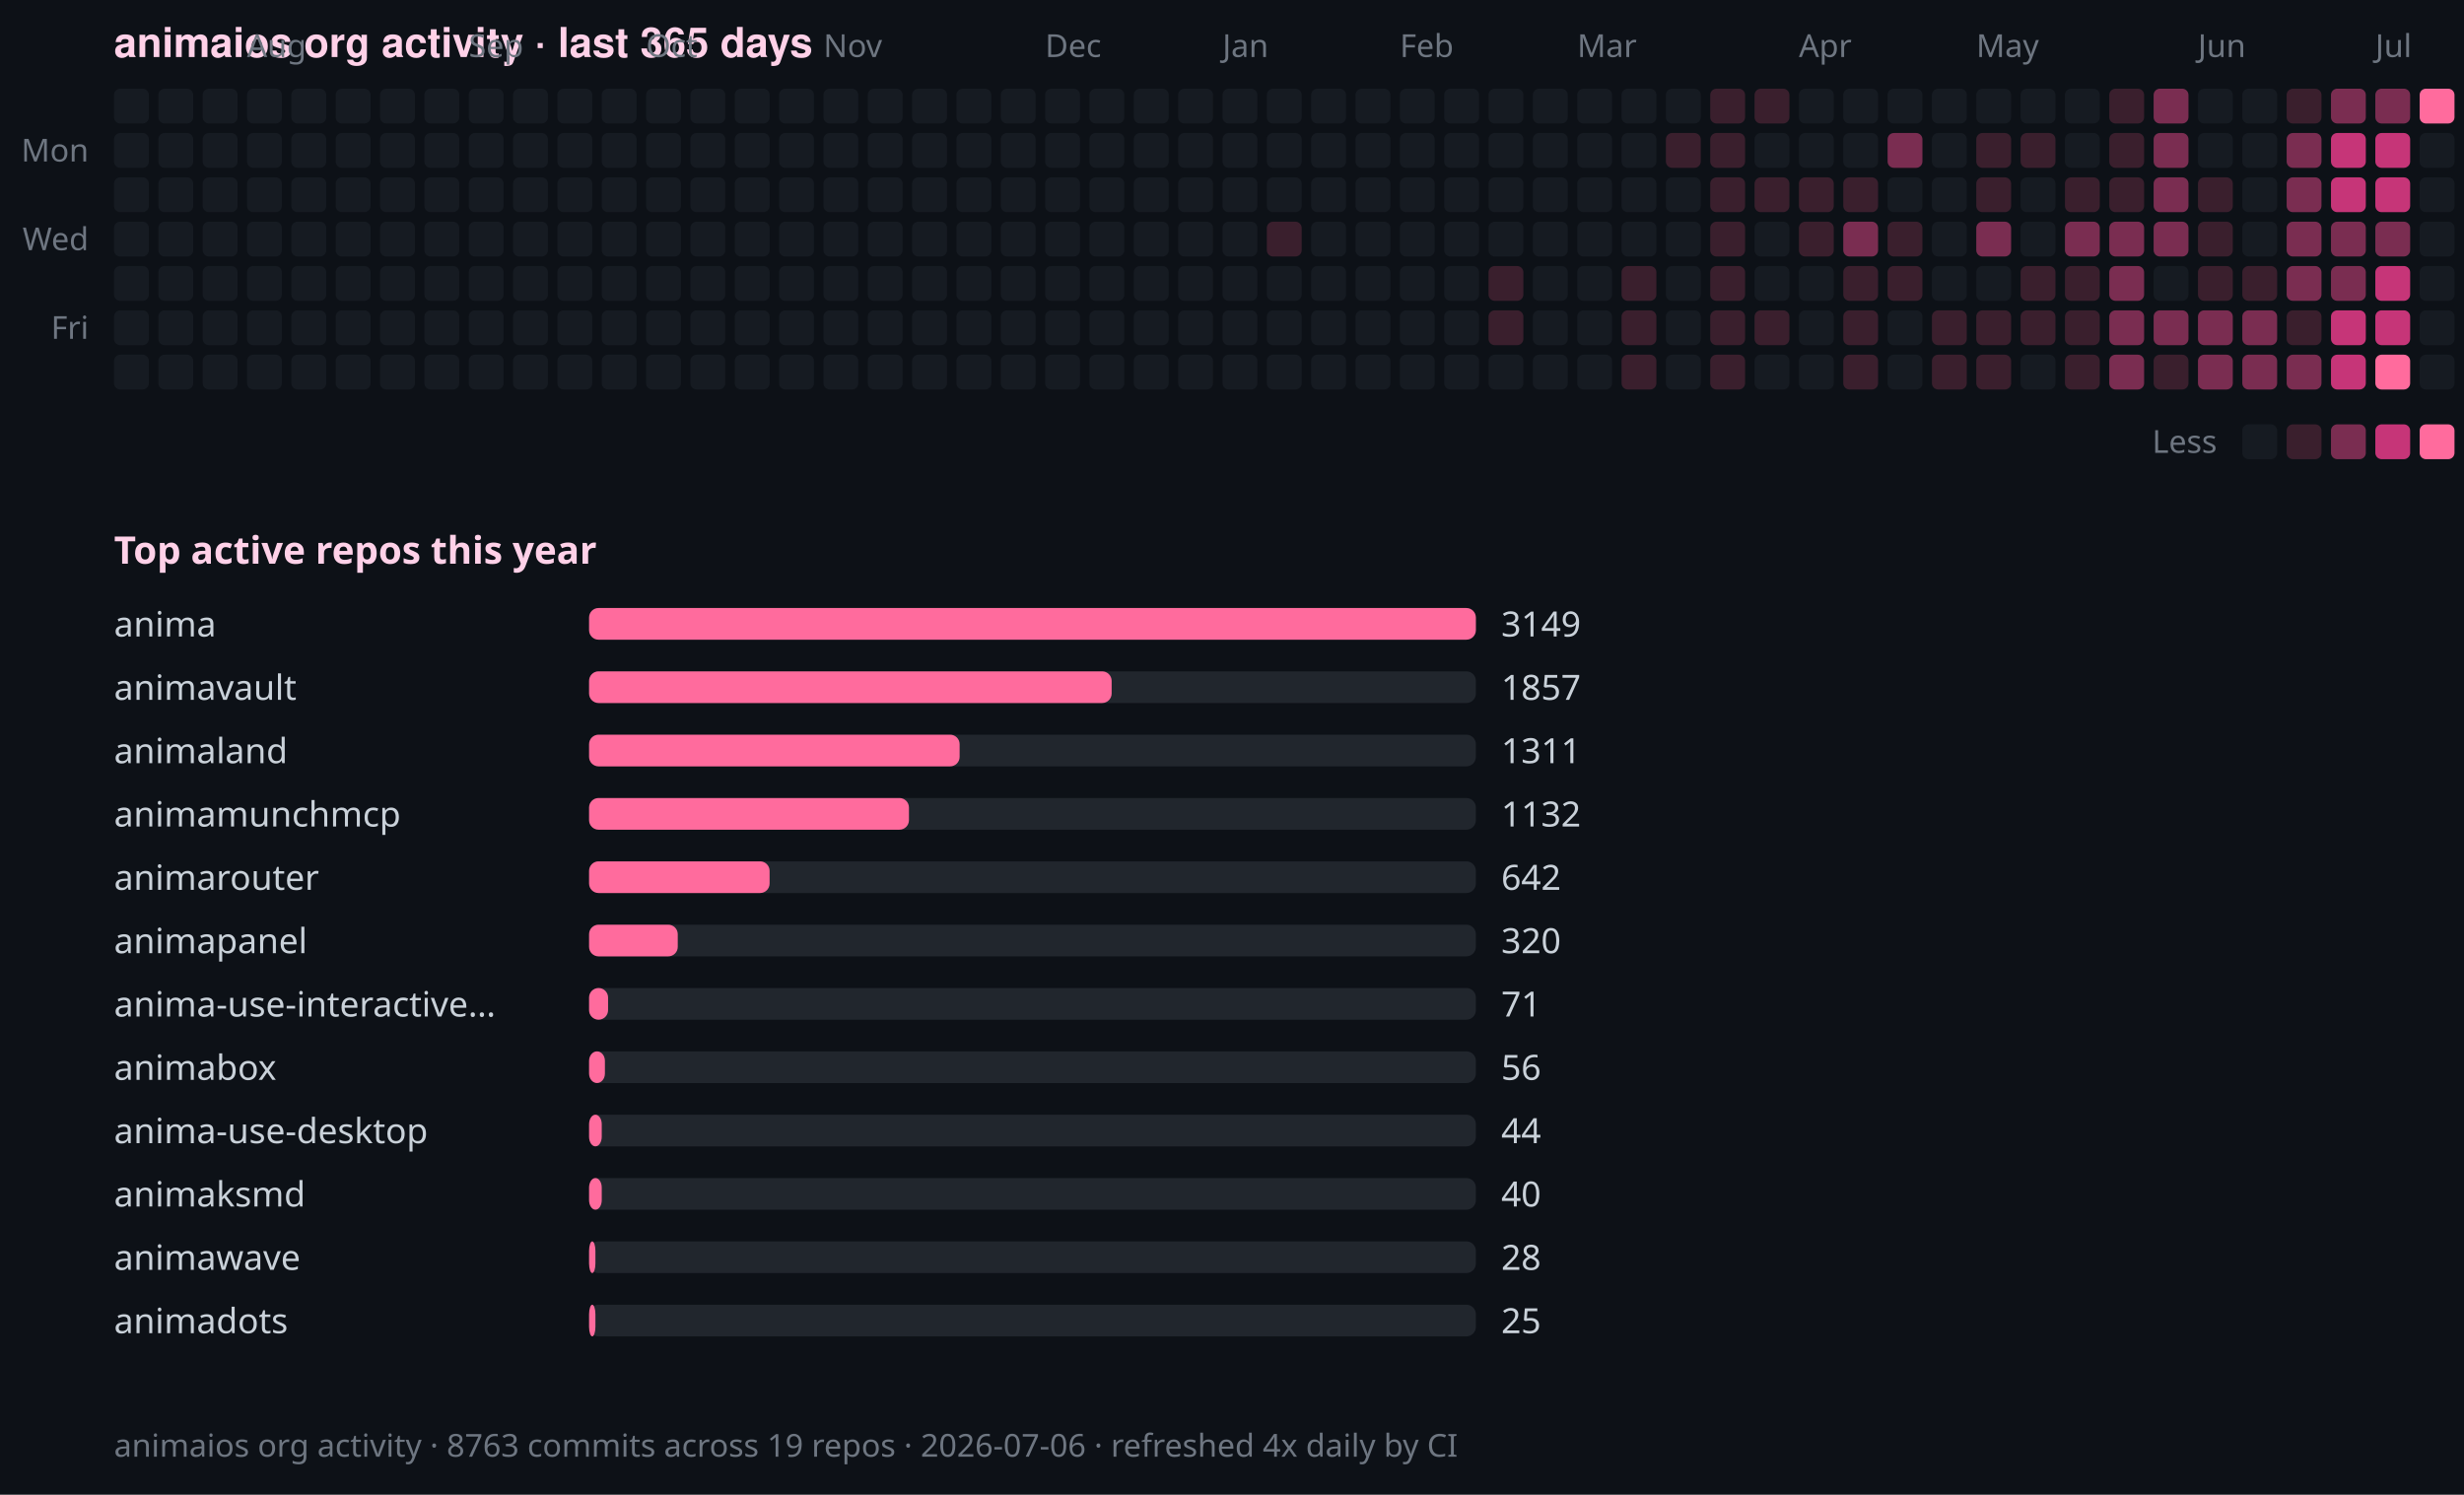
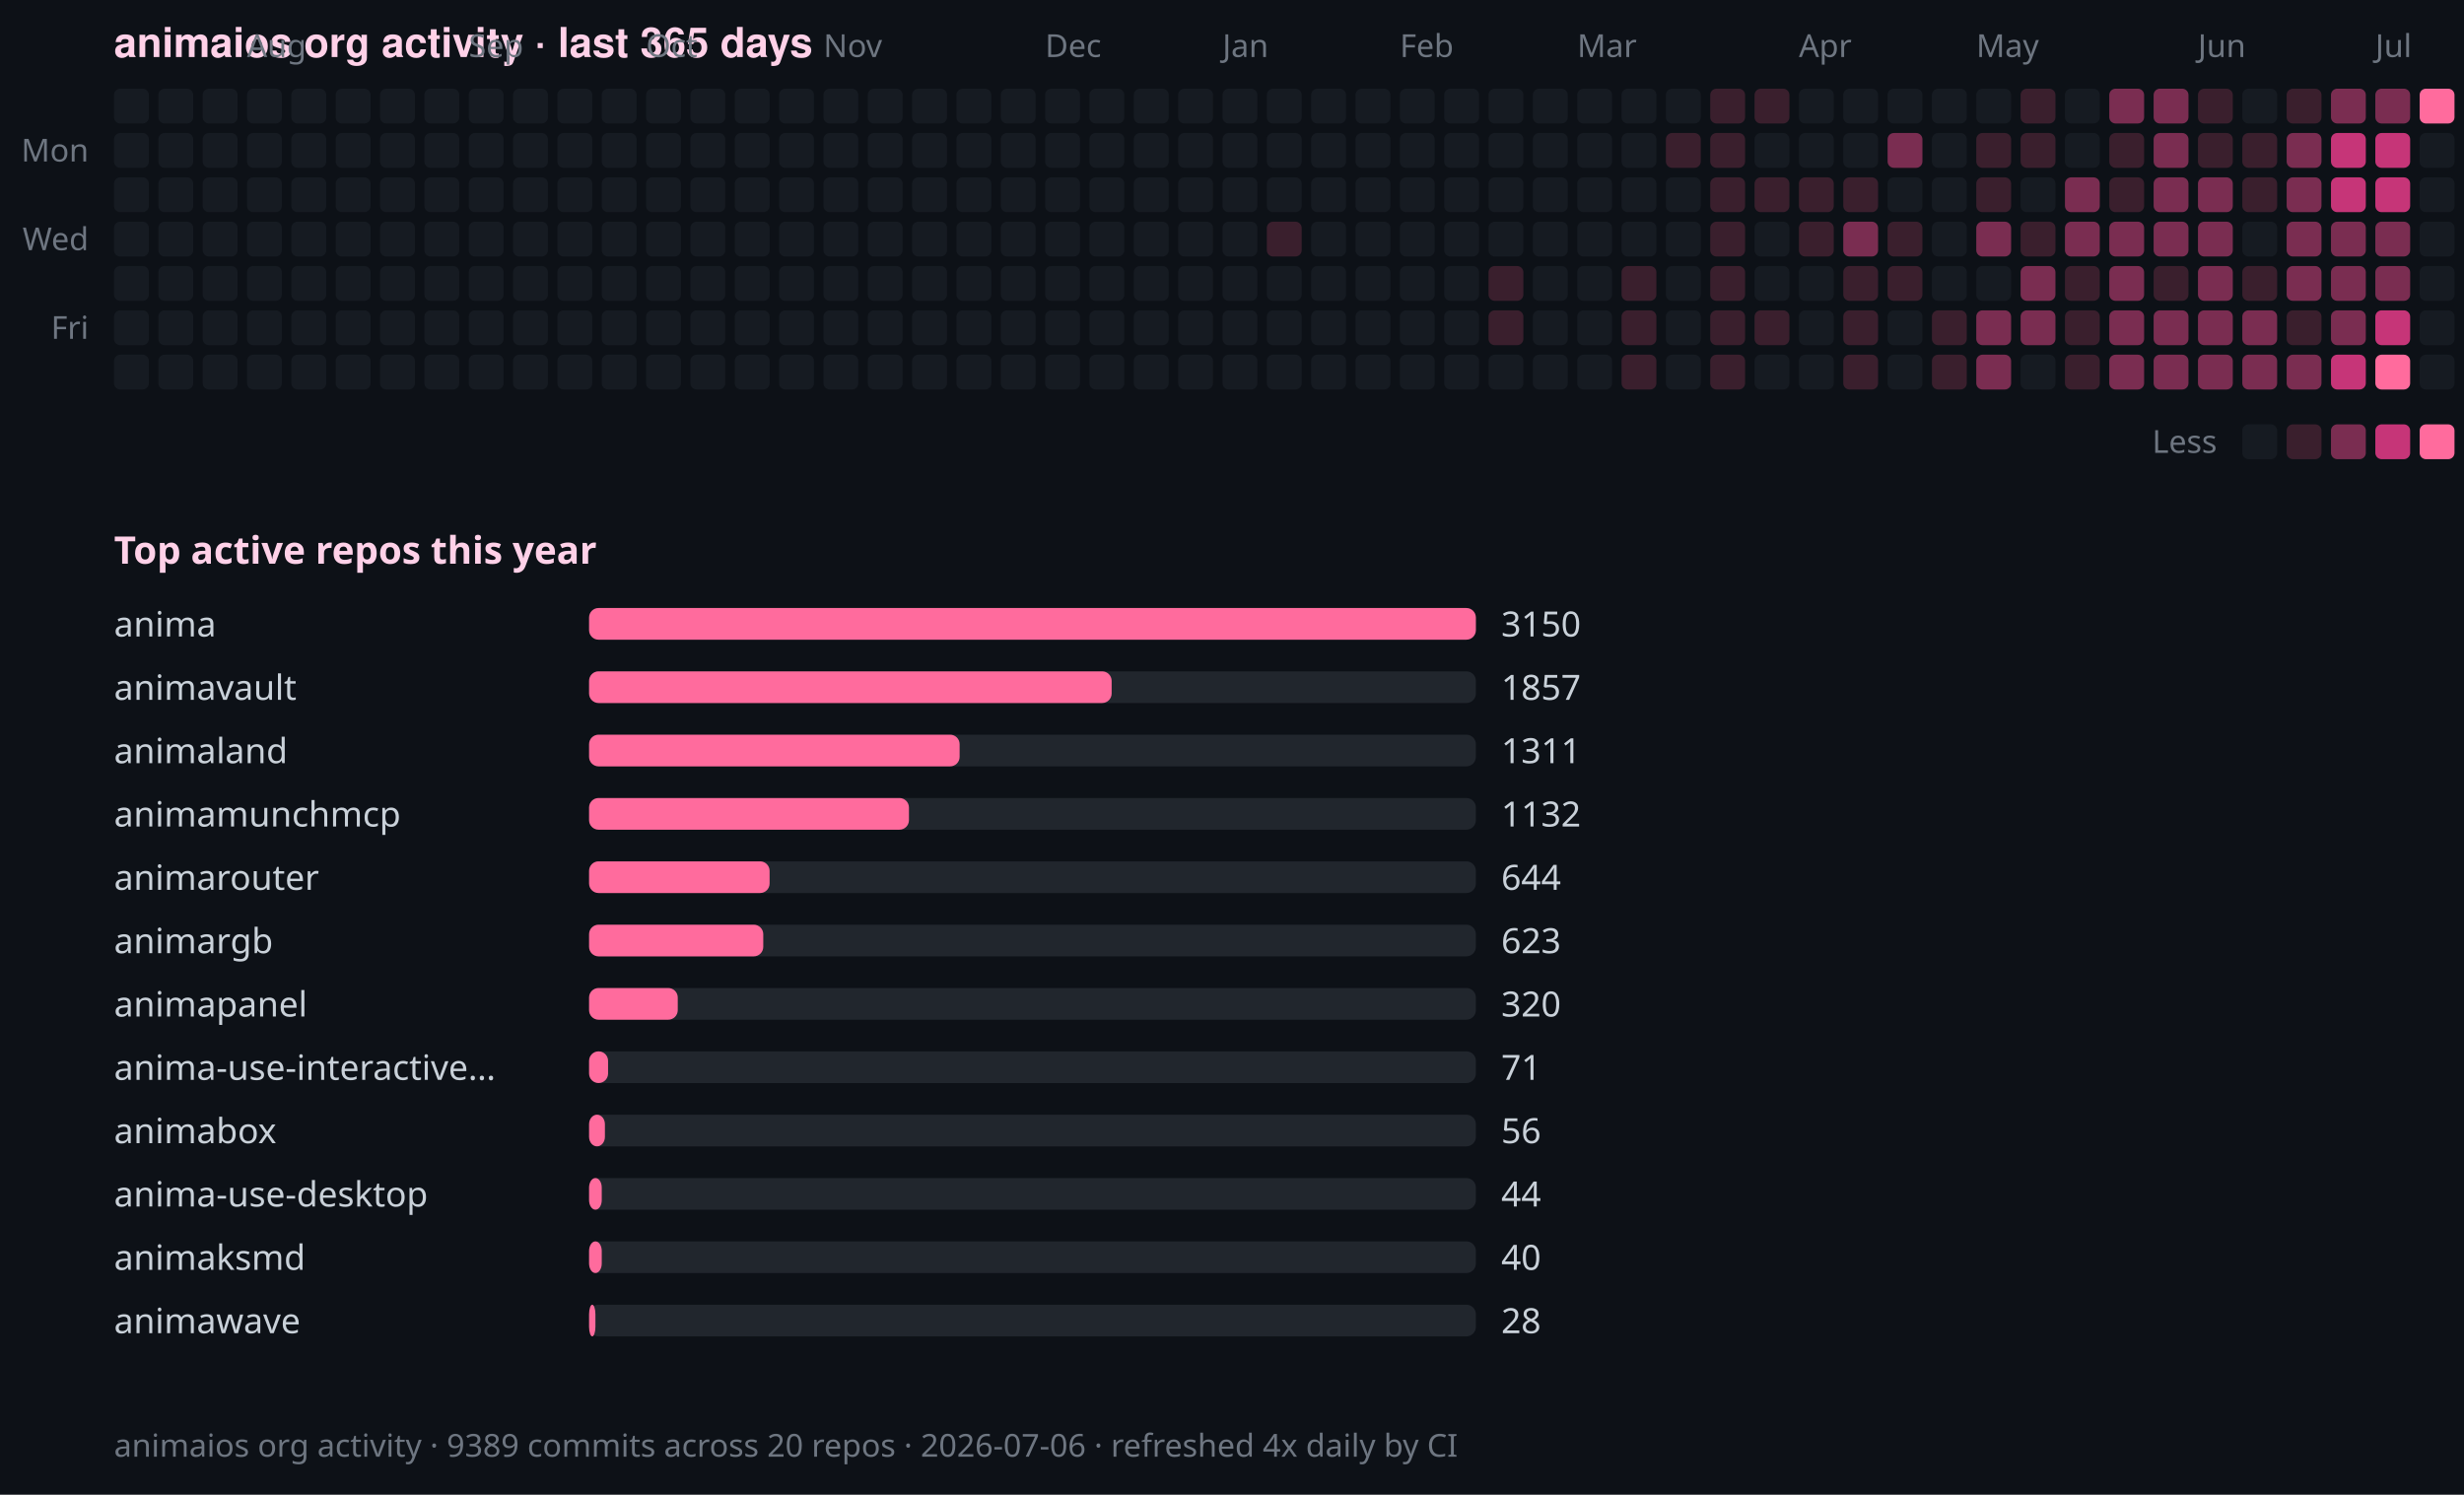
<svg xmlns="http://www.w3.org/2000/svg" width="778" height="472" viewBox="0 0 778 472" role="img" aria-label="animaios org commit activity over the last 365 days">
  <rect width="778" height="472" fill="#0d1117" />
  <text x="36" y="18" fill="#ffd1e8" font-family="-apple-system, BlinkMacSystemFont, 'Segoe UI', Helvetica, Arial, sans-serif" font-size="13" font-weight="600">animaios org activity · last 365 days</text>
  <text x="78" y="18" fill="#6e7681" font-family="ui-sans-serif, system-ui, sans-serif" font-size="10">Aug</text>
  <text x="148" y="18" fill="#6e7681" font-family="ui-sans-serif, system-ui, sans-serif" font-size="10">Sep</text>
  <text x="204" y="18" fill="#6e7681" font-family="ui-sans-serif, system-ui, sans-serif" font-size="10">Oct</text>
  <text x="260" y="18" fill="#6e7681" font-family="ui-sans-serif, system-ui, sans-serif" font-size="10">Nov</text>
  <text x="330" y="18" fill="#6e7681" font-family="ui-sans-serif, system-ui, sans-serif" font-size="10">Dec</text>
  <text x="386" y="18" fill="#6e7681" font-family="ui-sans-serif, system-ui, sans-serif" font-size="10">Jan</text>
  <text x="442" y="18" fill="#6e7681" font-family="ui-sans-serif, system-ui, sans-serif" font-size="10">Feb</text>
  <text x="498" y="18" fill="#6e7681" font-family="ui-sans-serif, system-ui, sans-serif" font-size="10">Mar</text>
  <text x="568" y="18" fill="#6e7681" font-family="ui-sans-serif, system-ui, sans-serif" font-size="10">Apr</text>
  <text x="624" y="18" fill="#6e7681" font-family="ui-sans-serif, system-ui, sans-serif" font-size="10">May</text>
  <text x="694" y="18" fill="#6e7681" font-family="ui-sans-serif, system-ui, sans-serif" font-size="10">Jun</text>
  <text x="750" y="18" fill="#6e7681" font-family="ui-sans-serif, system-ui, sans-serif" font-size="10">Jul</text>
  <text x="28" y="51" text-anchor="end" fill="#6e7681" font-family="ui-sans-serif, system-ui, sans-serif" font-size="10">Mon</text>
  <text x="28" y="79" text-anchor="end" fill="#6e7681" font-family="ui-sans-serif, system-ui, sans-serif" font-size="10">Wed</text>
  <text x="28" y="107" text-anchor="end" fill="#6e7681" font-family="ui-sans-serif, system-ui, sans-serif" font-size="10">Fri</text>
  <rect x="36" y="28" width="11" height="11" rx="2" ry="2" fill="#161b22" />
  <rect x="50" y="28" width="11" height="11" rx="2" ry="2" fill="#161b22" />
  <rect x="64" y="28" width="11" height="11" rx="2" ry="2" fill="#161b22" />
  <rect x="78" y="28" width="11" height="11" rx="2" ry="2" fill="#161b22" />
  <rect x="92" y="28" width="11" height="11" rx="2" ry="2" fill="#161b22" />
  <rect x="106" y="28" width="11" height="11" rx="2" ry="2" fill="#161b22" />
  <rect x="120" y="28" width="11" height="11" rx="2" ry="2" fill="#161b22" />
  <rect x="134" y="28" width="11" height="11" rx="2" ry="2" fill="#161b22" />
  <rect x="148" y="28" width="11" height="11" rx="2" ry="2" fill="#161b22" />
  <rect x="162" y="28" width="11" height="11" rx="2" ry="2" fill="#161b22" />
  <rect x="176" y="28" width="11" height="11" rx="2" ry="2" fill="#161b22" />
  <rect x="190" y="28" width="11" height="11" rx="2" ry="2" fill="#161b22" />
  <rect x="204" y="28" width="11" height="11" rx="2" ry="2" fill="#161b22" />
  <rect x="218" y="28" width="11" height="11" rx="2" ry="2" fill="#161b22" />
  <rect x="232" y="28" width="11" height="11" rx="2" ry="2" fill="#161b22" />
  <rect x="246" y="28" width="11" height="11" rx="2" ry="2" fill="#161b22" />
  <rect x="260" y="28" width="11" height="11" rx="2" ry="2" fill="#161b22" />
  <rect x="274" y="28" width="11" height="11" rx="2" ry="2" fill="#161b22" />
  <rect x="288" y="28" width="11" height="11" rx="2" ry="2" fill="#161b22" />
  <rect x="302" y="28" width="11" height="11" rx="2" ry="2" fill="#161b22" />
  <rect x="316" y="28" width="11" height="11" rx="2" ry="2" fill="#161b22" />
  <rect x="330" y="28" width="11" height="11" rx="2" ry="2" fill="#161b22" />
  <rect x="344" y="28" width="11" height="11" rx="2" ry="2" fill="#161b22" />
  <rect x="358" y="28" width="11" height="11" rx="2" ry="2" fill="#161b22" />
  <rect x="372" y="28" width="11" height="11" rx="2" ry="2" fill="#161b22" />
  <rect x="386" y="28" width="11" height="11" rx="2" ry="2" fill="#161b22" />
  <rect x="400" y="28" width="11" height="11" rx="2" ry="2" fill="#161b22" />
  <rect x="414" y="28" width="11" height="11" rx="2" ry="2" fill="#161b22" />
  <rect x="428" y="28" width="11" height="11" rx="2" ry="2" fill="#161b22" />
  <rect x="442" y="28" width="11" height="11" rx="2" ry="2" fill="#161b22" />
  <rect x="456" y="28" width="11" height="11" rx="2" ry="2" fill="#161b22" />
  <rect x="470" y="28" width="11" height="11" rx="2" ry="2" fill="#161b22" />
  <rect x="484" y="28" width="11" height="11" rx="2" ry="2" fill="#161b22" />
  <rect x="498" y="28" width="11" height="11" rx="2" ry="2" fill="#161b22" />
  <rect x="512" y="28" width="11" height="11" rx="2" ry="2" fill="#161b22" />
  <rect x="526" y="28" width="11" height="11" rx="2" ry="2" fill="#161b22" />
  <rect x="540" y="28" width="11" height="11" rx="2" ry="2" fill="#3a1f2d" />
  <rect x="554" y="28" width="11" height="11" rx="2" ry="2" fill="#3a1f2d" />
  <rect x="568" y="28" width="11" height="11" rx="2" ry="2" fill="#161b22" />
  <rect x="582" y="28" width="11" height="11" rx="2" ry="2" fill="#161b22" />
  <rect x="596" y="28" width="11" height="11" rx="2" ry="2" fill="#161b22" />
  <rect x="610" y="28" width="11" height="11" rx="2" ry="2" fill="#161b22" />
  <rect x="624" y="28" width="11" height="11" rx="2" ry="2" fill="#161b22" />
-   <rect x="638" y="28" width="11" height="11" rx="2" ry="2" fill="#161b22" />
+   <rect x="638" y="28" width="11" height="11" rx="2" ry="2" fill="#3a1f2d" />
  <rect x="652" y="28" width="11" height="11" rx="2" ry="2" fill="#161b22" />
-   <rect x="666" y="28" width="11" height="11" rx="2" ry="2" fill="#3a1f2d" />
+   <rect x="666" y="28" width="11" height="11" rx="2" ry="2" fill="#7a2d51" />
  <rect x="680" y="28" width="11" height="11" rx="2" ry="2" fill="#7a2d51" />
-   <rect x="694" y="28" width="11" height="11" rx="2" ry="2" fill="#161b22" />
+   <rect x="694" y="28" width="11" height="11" rx="2" ry="2" fill="#3a1f2d" />
  <rect x="708" y="28" width="11" height="11" rx="2" ry="2" fill="#161b22" />
  <rect x="722" y="28" width="11" height="11" rx="2" ry="2" fill="#3a1f2d" />
  <rect x="736" y="28" width="11" height="11" rx="2" ry="2" fill="#7a2d51" />
  <rect x="750" y="28" width="11" height="11" rx="2" ry="2" fill="#7a2d51" />
  <rect x="764" y="28" width="11" height="11" rx="2" ry="2" fill="#ff6b9d" />
  <rect x="36" y="42" width="11" height="11" rx="2" ry="2" fill="#161b22" />
  <rect x="50" y="42" width="11" height="11" rx="2" ry="2" fill="#161b22" />
  <rect x="64" y="42" width="11" height="11" rx="2" ry="2" fill="#161b22" />
  <rect x="78" y="42" width="11" height="11" rx="2" ry="2" fill="#161b22" />
  <rect x="92" y="42" width="11" height="11" rx="2" ry="2" fill="#161b22" />
  <rect x="106" y="42" width="11" height="11" rx="2" ry="2" fill="#161b22" />
  <rect x="120" y="42" width="11" height="11" rx="2" ry="2" fill="#161b22" />
  <rect x="134" y="42" width="11" height="11" rx="2" ry="2" fill="#161b22" />
  <rect x="148" y="42" width="11" height="11" rx="2" ry="2" fill="#161b22" />
  <rect x="162" y="42" width="11" height="11" rx="2" ry="2" fill="#161b22" />
  <rect x="176" y="42" width="11" height="11" rx="2" ry="2" fill="#161b22" />
  <rect x="190" y="42" width="11" height="11" rx="2" ry="2" fill="#161b22" />
  <rect x="204" y="42" width="11" height="11" rx="2" ry="2" fill="#161b22" />
  <rect x="218" y="42" width="11" height="11" rx="2" ry="2" fill="#161b22" />
  <rect x="232" y="42" width="11" height="11" rx="2" ry="2" fill="#161b22" />
  <rect x="246" y="42" width="11" height="11" rx="2" ry="2" fill="#161b22" />
  <rect x="260" y="42" width="11" height="11" rx="2" ry="2" fill="#161b22" />
  <rect x="274" y="42" width="11" height="11" rx="2" ry="2" fill="#161b22" />
  <rect x="288" y="42" width="11" height="11" rx="2" ry="2" fill="#161b22" />
  <rect x="302" y="42" width="11" height="11" rx="2" ry="2" fill="#161b22" />
  <rect x="316" y="42" width="11" height="11" rx="2" ry="2" fill="#161b22" />
  <rect x="330" y="42" width="11" height="11" rx="2" ry="2" fill="#161b22" />
  <rect x="344" y="42" width="11" height="11" rx="2" ry="2" fill="#161b22" />
  <rect x="358" y="42" width="11" height="11" rx="2" ry="2" fill="#161b22" />
  <rect x="372" y="42" width="11" height="11" rx="2" ry="2" fill="#161b22" />
  <rect x="386" y="42" width="11" height="11" rx="2" ry="2" fill="#161b22" />
  <rect x="400" y="42" width="11" height="11" rx="2" ry="2" fill="#161b22" />
  <rect x="414" y="42" width="11" height="11" rx="2" ry="2" fill="#161b22" />
  <rect x="428" y="42" width="11" height="11" rx="2" ry="2" fill="#161b22" />
  <rect x="442" y="42" width="11" height="11" rx="2" ry="2" fill="#161b22" />
  <rect x="456" y="42" width="11" height="11" rx="2" ry="2" fill="#161b22" />
  <rect x="470" y="42" width="11" height="11" rx="2" ry="2" fill="#161b22" />
  <rect x="484" y="42" width="11" height="11" rx="2" ry="2" fill="#161b22" />
  <rect x="498" y="42" width="11" height="11" rx="2" ry="2" fill="#161b22" />
  <rect x="512" y="42" width="11" height="11" rx="2" ry="2" fill="#161b22" />
  <rect x="526" y="42" width="11" height="11" rx="2" ry="2" fill="#3a1f2d" />
  <rect x="540" y="42" width="11" height="11" rx="2" ry="2" fill="#3a1f2d" />
  <rect x="554" y="42" width="11" height="11" rx="2" ry="2" fill="#161b22" />
  <rect x="568" y="42" width="11" height="11" rx="2" ry="2" fill="#161b22" />
  <rect x="582" y="42" width="11" height="11" rx="2" ry="2" fill="#161b22" />
  <rect x="596" y="42" width="11" height="11" rx="2" ry="2" fill="#7a2d51" />
  <rect x="610" y="42" width="11" height="11" rx="2" ry="2" fill="#161b22" />
  <rect x="624" y="42" width="11" height="11" rx="2" ry="2" fill="#3a1f2d" />
  <rect x="638" y="42" width="11" height="11" rx="2" ry="2" fill="#3a1f2d" />
  <rect x="652" y="42" width="11" height="11" rx="2" ry="2" fill="#161b22" />
  <rect x="666" y="42" width="11" height="11" rx="2" ry="2" fill="#3a1f2d" />
  <rect x="680" y="42" width="11" height="11" rx="2" ry="2" fill="#7a2d51" />
-   <rect x="694" y="42" width="11" height="11" rx="2" ry="2" fill="#161b22" />
-   <rect x="708" y="42" width="11" height="11" rx="2" ry="2" fill="#161b22" />
+   <rect x="694" y="42" width="11" height="11" rx="2" ry="2" fill="#3a1f2d" />
+   <rect x="708" y="42" width="11" height="11" rx="2" ry="2" fill="#3a1f2d" />
  <rect x="722" y="42" width="11" height="11" rx="2" ry="2" fill="#7a2d51" />
  <rect x="736" y="42" width="11" height="11" rx="2" ry="2" fill="#c63578" />
  <rect x="750" y="42" width="11" height="11" rx="2" ry="2" fill="#c63578" />
  <rect x="764" y="42" width="11" height="11" rx="2" ry="2" fill="#161b22" />
  <rect x="36" y="56" width="11" height="11" rx="2" ry="2" fill="#161b22" />
  <rect x="50" y="56" width="11" height="11" rx="2" ry="2" fill="#161b22" />
  <rect x="64" y="56" width="11" height="11" rx="2" ry="2" fill="#161b22" />
  <rect x="78" y="56" width="11" height="11" rx="2" ry="2" fill="#161b22" />
  <rect x="92" y="56" width="11" height="11" rx="2" ry="2" fill="#161b22" />
  <rect x="106" y="56" width="11" height="11" rx="2" ry="2" fill="#161b22" />
  <rect x="120" y="56" width="11" height="11" rx="2" ry="2" fill="#161b22" />
  <rect x="134" y="56" width="11" height="11" rx="2" ry="2" fill="#161b22" />
  <rect x="148" y="56" width="11" height="11" rx="2" ry="2" fill="#161b22" />
  <rect x="162" y="56" width="11" height="11" rx="2" ry="2" fill="#161b22" />
  <rect x="176" y="56" width="11" height="11" rx="2" ry="2" fill="#161b22" />
  <rect x="190" y="56" width="11" height="11" rx="2" ry="2" fill="#161b22" />
  <rect x="204" y="56" width="11" height="11" rx="2" ry="2" fill="#161b22" />
  <rect x="218" y="56" width="11" height="11" rx="2" ry="2" fill="#161b22" />
  <rect x="232" y="56" width="11" height="11" rx="2" ry="2" fill="#161b22" />
  <rect x="246" y="56" width="11" height="11" rx="2" ry="2" fill="#161b22" />
  <rect x="260" y="56" width="11" height="11" rx="2" ry="2" fill="#161b22" />
  <rect x="274" y="56" width="11" height="11" rx="2" ry="2" fill="#161b22" />
  <rect x="288" y="56" width="11" height="11" rx="2" ry="2" fill="#161b22" />
  <rect x="302" y="56" width="11" height="11" rx="2" ry="2" fill="#161b22" />
  <rect x="316" y="56" width="11" height="11" rx="2" ry="2" fill="#161b22" />
  <rect x="330" y="56" width="11" height="11" rx="2" ry="2" fill="#161b22" />
  <rect x="344" y="56" width="11" height="11" rx="2" ry="2" fill="#161b22" />
  <rect x="358" y="56" width="11" height="11" rx="2" ry="2" fill="#161b22" />
  <rect x="372" y="56" width="11" height="11" rx="2" ry="2" fill="#161b22" />
  <rect x="386" y="56" width="11" height="11" rx="2" ry="2" fill="#161b22" />
  <rect x="400" y="56" width="11" height="11" rx="2" ry="2" fill="#161b22" />
  <rect x="414" y="56" width="11" height="11" rx="2" ry="2" fill="#161b22" />
  <rect x="428" y="56" width="11" height="11" rx="2" ry="2" fill="#161b22" />
  <rect x="442" y="56" width="11" height="11" rx="2" ry="2" fill="#161b22" />
  <rect x="456" y="56" width="11" height="11" rx="2" ry="2" fill="#161b22" />
  <rect x="470" y="56" width="11" height="11" rx="2" ry="2" fill="#161b22" />
  <rect x="484" y="56" width="11" height="11" rx="2" ry="2" fill="#161b22" />
  <rect x="498" y="56" width="11" height="11" rx="2" ry="2" fill="#161b22" />
  <rect x="512" y="56" width="11" height="11" rx="2" ry="2" fill="#161b22" />
  <rect x="526" y="56" width="11" height="11" rx="2" ry="2" fill="#161b22" />
  <rect x="540" y="56" width="11" height="11" rx="2" ry="2" fill="#3a1f2d" />
  <rect x="554" y="56" width="11" height="11" rx="2" ry="2" fill="#3a1f2d" />
  <rect x="568" y="56" width="11" height="11" rx="2" ry="2" fill="#3a1f2d" />
  <rect x="582" y="56" width="11" height="11" rx="2" ry="2" fill="#3a1f2d" />
  <rect x="596" y="56" width="11" height="11" rx="2" ry="2" fill="#161b22" />
  <rect x="610" y="56" width="11" height="11" rx="2" ry="2" fill="#161b22" />
  <rect x="624" y="56" width="11" height="11" rx="2" ry="2" fill="#3a1f2d" />
  <rect x="638" y="56" width="11" height="11" rx="2" ry="2" fill="#161b22" />
-   <rect x="652" y="56" width="11" height="11" rx="2" ry="2" fill="#3a1f2d" />
+   <rect x="652" y="56" width="11" height="11" rx="2" ry="2" fill="#7a2d51" />
  <rect x="666" y="56" width="11" height="11" rx="2" ry="2" fill="#3a1f2d" />
  <rect x="680" y="56" width="11" height="11" rx="2" ry="2" fill="#7a2d51" />
-   <rect x="694" y="56" width="11" height="11" rx="2" ry="2" fill="#3a1f2d" />
-   <rect x="708" y="56" width="11" height="11" rx="2" ry="2" fill="#161b22" />
+   <rect x="694" y="56" width="11" height="11" rx="2" ry="2" fill="#7a2d51" />
+   <rect x="708" y="56" width="11" height="11" rx="2" ry="2" fill="#3a1f2d" />
  <rect x="722" y="56" width="11" height="11" rx="2" ry="2" fill="#7a2d51" />
  <rect x="736" y="56" width="11" height="11" rx="2" ry="2" fill="#c63578" />
  <rect x="750" y="56" width="11" height="11" rx="2" ry="2" fill="#c63578" />
  <rect x="764" y="56" width="11" height="11" rx="2" ry="2" fill="#161b22" />
  <rect x="36" y="70" width="11" height="11" rx="2" ry="2" fill="#161b22" />
  <rect x="50" y="70" width="11" height="11" rx="2" ry="2" fill="#161b22" />
  <rect x="64" y="70" width="11" height="11" rx="2" ry="2" fill="#161b22" />
  <rect x="78" y="70" width="11" height="11" rx="2" ry="2" fill="#161b22" />
  <rect x="92" y="70" width="11" height="11" rx="2" ry="2" fill="#161b22" />
  <rect x="106" y="70" width="11" height="11" rx="2" ry="2" fill="#161b22" />
  <rect x="120" y="70" width="11" height="11" rx="2" ry="2" fill="#161b22" />
  <rect x="134" y="70" width="11" height="11" rx="2" ry="2" fill="#161b22" />
  <rect x="148" y="70" width="11" height="11" rx="2" ry="2" fill="#161b22" />
  <rect x="162" y="70" width="11" height="11" rx="2" ry="2" fill="#161b22" />
  <rect x="176" y="70" width="11" height="11" rx="2" ry="2" fill="#161b22" />
  <rect x="190" y="70" width="11" height="11" rx="2" ry="2" fill="#161b22" />
  <rect x="204" y="70" width="11" height="11" rx="2" ry="2" fill="#161b22" />
  <rect x="218" y="70" width="11" height="11" rx="2" ry="2" fill="#161b22" />
  <rect x="232" y="70" width="11" height="11" rx="2" ry="2" fill="#161b22" />
  <rect x="246" y="70" width="11" height="11" rx="2" ry="2" fill="#161b22" />
  <rect x="260" y="70" width="11" height="11" rx="2" ry="2" fill="#161b22" />
  <rect x="274" y="70" width="11" height="11" rx="2" ry="2" fill="#161b22" />
  <rect x="288" y="70" width="11" height="11" rx="2" ry="2" fill="#161b22" />
  <rect x="302" y="70" width="11" height="11" rx="2" ry="2" fill="#161b22" />
  <rect x="316" y="70" width="11" height="11" rx="2" ry="2" fill="#161b22" />
  <rect x="330" y="70" width="11" height="11" rx="2" ry="2" fill="#161b22" />
  <rect x="344" y="70" width="11" height="11" rx="2" ry="2" fill="#161b22" />
  <rect x="358" y="70" width="11" height="11" rx="2" ry="2" fill="#161b22" />
  <rect x="372" y="70" width="11" height="11" rx="2" ry="2" fill="#161b22" />
  <rect x="386" y="70" width="11" height="11" rx="2" ry="2" fill="#161b22" />
  <rect x="400" y="70" width="11" height="11" rx="2" ry="2" fill="#3a1f2d" />
  <rect x="414" y="70" width="11" height="11" rx="2" ry="2" fill="#161b22" />
  <rect x="428" y="70" width="11" height="11" rx="2" ry="2" fill="#161b22" />
  <rect x="442" y="70" width="11" height="11" rx="2" ry="2" fill="#161b22" />
  <rect x="456" y="70" width="11" height="11" rx="2" ry="2" fill="#161b22" />
  <rect x="470" y="70" width="11" height="11" rx="2" ry="2" fill="#161b22" />
  <rect x="484" y="70" width="11" height="11" rx="2" ry="2" fill="#161b22" />
  <rect x="498" y="70" width="11" height="11" rx="2" ry="2" fill="#161b22" />
  <rect x="512" y="70" width="11" height="11" rx="2" ry="2" fill="#161b22" />
  <rect x="526" y="70" width="11" height="11" rx="2" ry="2" fill="#161b22" />
  <rect x="540" y="70" width="11" height="11" rx="2" ry="2" fill="#3a1f2d" />
  <rect x="554" y="70" width="11" height="11" rx="2" ry="2" fill="#161b22" />
  <rect x="568" y="70" width="11" height="11" rx="2" ry="2" fill="#3a1f2d" />
  <rect x="582" y="70" width="11" height="11" rx="2" ry="2" fill="#7a2d51" />
  <rect x="596" y="70" width="11" height="11" rx="2" ry="2" fill="#3a1f2d" />
  <rect x="610" y="70" width="11" height="11" rx="2" ry="2" fill="#161b22" />
  <rect x="624" y="70" width="11" height="11" rx="2" ry="2" fill="#7a2d51" />
-   <rect x="638" y="70" width="11" height="11" rx="2" ry="2" fill="#161b22" />
+   <rect x="638" y="70" width="11" height="11" rx="2" ry="2" fill="#3a1f2d" />
  <rect x="652" y="70" width="11" height="11" rx="2" ry="2" fill="#7a2d51" />
  <rect x="666" y="70" width="11" height="11" rx="2" ry="2" fill="#7a2d51" />
  <rect x="680" y="70" width="11" height="11" rx="2" ry="2" fill="#7a2d51" />
-   <rect x="694" y="70" width="11" height="11" rx="2" ry="2" fill="#3a1f2d" />
+   <rect x="694" y="70" width="11" height="11" rx="2" ry="2" fill="#7a2d51" />
  <rect x="708" y="70" width="11" height="11" rx="2" ry="2" fill="#161b22" />
  <rect x="722" y="70" width="11" height="11" rx="2" ry="2" fill="#7a2d51" />
  <rect x="736" y="70" width="11" height="11" rx="2" ry="2" fill="#7a2d51" />
  <rect x="750" y="70" width="11" height="11" rx="2" ry="2" fill="#7a2d51" />
  <rect x="764" y="70" width="11" height="11" rx="2" ry="2" fill="#161b22" />
  <rect x="36" y="84" width="11" height="11" rx="2" ry="2" fill="#161b22" />
  <rect x="50" y="84" width="11" height="11" rx="2" ry="2" fill="#161b22" />
  <rect x="64" y="84" width="11" height="11" rx="2" ry="2" fill="#161b22" />
  <rect x="78" y="84" width="11" height="11" rx="2" ry="2" fill="#161b22" />
  <rect x="92" y="84" width="11" height="11" rx="2" ry="2" fill="#161b22" />
  <rect x="106" y="84" width="11" height="11" rx="2" ry="2" fill="#161b22" />
  <rect x="120" y="84" width="11" height="11" rx="2" ry="2" fill="#161b22" />
  <rect x="134" y="84" width="11" height="11" rx="2" ry="2" fill="#161b22" />
  <rect x="148" y="84" width="11" height="11" rx="2" ry="2" fill="#161b22" />
  <rect x="162" y="84" width="11" height="11" rx="2" ry="2" fill="#161b22" />
  <rect x="176" y="84" width="11" height="11" rx="2" ry="2" fill="#161b22" />
  <rect x="190" y="84" width="11" height="11" rx="2" ry="2" fill="#161b22" />
  <rect x="204" y="84" width="11" height="11" rx="2" ry="2" fill="#161b22" />
  <rect x="218" y="84" width="11" height="11" rx="2" ry="2" fill="#161b22" />
  <rect x="232" y="84" width="11" height="11" rx="2" ry="2" fill="#161b22" />
  <rect x="246" y="84" width="11" height="11" rx="2" ry="2" fill="#161b22" />
  <rect x="260" y="84" width="11" height="11" rx="2" ry="2" fill="#161b22" />
  <rect x="274" y="84" width="11" height="11" rx="2" ry="2" fill="#161b22" />
  <rect x="288" y="84" width="11" height="11" rx="2" ry="2" fill="#161b22" />
  <rect x="302" y="84" width="11" height="11" rx="2" ry="2" fill="#161b22" />
  <rect x="316" y="84" width="11" height="11" rx="2" ry="2" fill="#161b22" />
  <rect x="330" y="84" width="11" height="11" rx="2" ry="2" fill="#161b22" />
  <rect x="344" y="84" width="11" height="11" rx="2" ry="2" fill="#161b22" />
  <rect x="358" y="84" width="11" height="11" rx="2" ry="2" fill="#161b22" />
  <rect x="372" y="84" width="11" height="11" rx="2" ry="2" fill="#161b22" />
  <rect x="386" y="84" width="11" height="11" rx="2" ry="2" fill="#161b22" />
  <rect x="400" y="84" width="11" height="11" rx="2" ry="2" fill="#161b22" />
  <rect x="414" y="84" width="11" height="11" rx="2" ry="2" fill="#161b22" />
  <rect x="428" y="84" width="11" height="11" rx="2" ry="2" fill="#161b22" />
  <rect x="442" y="84" width="11" height="11" rx="2" ry="2" fill="#161b22" />
  <rect x="456" y="84" width="11" height="11" rx="2" ry="2" fill="#161b22" />
  <rect x="470" y="84" width="11" height="11" rx="2" ry="2" fill="#3a1f2d" />
  <rect x="484" y="84" width="11" height="11" rx="2" ry="2" fill="#161b22" />
  <rect x="498" y="84" width="11" height="11" rx="2" ry="2" fill="#161b22" />
  <rect x="512" y="84" width="11" height="11" rx="2" ry="2" fill="#3a1f2d" />
  <rect x="526" y="84" width="11" height="11" rx="2" ry="2" fill="#161b22" />
  <rect x="540" y="84" width="11" height="11" rx="2" ry="2" fill="#3a1f2d" />
  <rect x="554" y="84" width="11" height="11" rx="2" ry="2" fill="#161b22" />
  <rect x="568" y="84" width="11" height="11" rx="2" ry="2" fill="#161b22" />
  <rect x="582" y="84" width="11" height="11" rx="2" ry="2" fill="#3a1f2d" />
  <rect x="596" y="84" width="11" height="11" rx="2" ry="2" fill="#3a1f2d" />
  <rect x="610" y="84" width="11" height="11" rx="2" ry="2" fill="#161b22" />
  <rect x="624" y="84" width="11" height="11" rx="2" ry="2" fill="#161b22" />
-   <rect x="638" y="84" width="11" height="11" rx="2" ry="2" fill="#3a1f2d" />
+   <rect x="638" y="84" width="11" height="11" rx="2" ry="2" fill="#7a2d51" />
  <rect x="652" y="84" width="11" height="11" rx="2" ry="2" fill="#3a1f2d" />
  <rect x="666" y="84" width="11" height="11" rx="2" ry="2" fill="#7a2d51" />
-   <rect x="680" y="84" width="11" height="11" rx="2" ry="2" fill="#161b22" />
-   <rect x="694" y="84" width="11" height="11" rx="2" ry="2" fill="#3a1f2d" />
+   <rect x="680" y="84" width="11" height="11" rx="2" ry="2" fill="#3a1f2d" />
+   <rect x="694" y="84" width="11" height="11" rx="2" ry="2" fill="#7a2d51" />
  <rect x="708" y="84" width="11" height="11" rx="2" ry="2" fill="#3a1f2d" />
  <rect x="722" y="84" width="11" height="11" rx="2" ry="2" fill="#7a2d51" />
  <rect x="736" y="84" width="11" height="11" rx="2" ry="2" fill="#7a2d51" />
-   <rect x="750" y="84" width="11" height="11" rx="2" ry="2" fill="#c63578" />
+   <rect x="750" y="84" width="11" height="11" rx="2" ry="2" fill="#7a2d51" />
  <rect x="764" y="84" width="11" height="11" rx="2" ry="2" fill="#161b22" />
  <rect x="36" y="98" width="11" height="11" rx="2" ry="2" fill="#161b22" />
  <rect x="50" y="98" width="11" height="11" rx="2" ry="2" fill="#161b22" />
  <rect x="64" y="98" width="11" height="11" rx="2" ry="2" fill="#161b22" />
  <rect x="78" y="98" width="11" height="11" rx="2" ry="2" fill="#161b22" />
  <rect x="92" y="98" width="11" height="11" rx="2" ry="2" fill="#161b22" />
  <rect x="106" y="98" width="11" height="11" rx="2" ry="2" fill="#161b22" />
  <rect x="120" y="98" width="11" height="11" rx="2" ry="2" fill="#161b22" />
  <rect x="134" y="98" width="11" height="11" rx="2" ry="2" fill="#161b22" />
  <rect x="148" y="98" width="11" height="11" rx="2" ry="2" fill="#161b22" />
  <rect x="162" y="98" width="11" height="11" rx="2" ry="2" fill="#161b22" />
  <rect x="176" y="98" width="11" height="11" rx="2" ry="2" fill="#161b22" />
  <rect x="190" y="98" width="11" height="11" rx="2" ry="2" fill="#161b22" />
  <rect x="204" y="98" width="11" height="11" rx="2" ry="2" fill="#161b22" />
  <rect x="218" y="98" width="11" height="11" rx="2" ry="2" fill="#161b22" />
  <rect x="232" y="98" width="11" height="11" rx="2" ry="2" fill="#161b22" />
  <rect x="246" y="98" width="11" height="11" rx="2" ry="2" fill="#161b22" />
  <rect x="260" y="98" width="11" height="11" rx="2" ry="2" fill="#161b22" />
  <rect x="274" y="98" width="11" height="11" rx="2" ry="2" fill="#161b22" />
  <rect x="288" y="98" width="11" height="11" rx="2" ry="2" fill="#161b22" />
  <rect x="302" y="98" width="11" height="11" rx="2" ry="2" fill="#161b22" />
  <rect x="316" y="98" width="11" height="11" rx="2" ry="2" fill="#161b22" />
  <rect x="330" y="98" width="11" height="11" rx="2" ry="2" fill="#161b22" />
  <rect x="344" y="98" width="11" height="11" rx="2" ry="2" fill="#161b22" />
  <rect x="358" y="98" width="11" height="11" rx="2" ry="2" fill="#161b22" />
  <rect x="372" y="98" width="11" height="11" rx="2" ry="2" fill="#161b22" />
  <rect x="386" y="98" width="11" height="11" rx="2" ry="2" fill="#161b22" />
  <rect x="400" y="98" width="11" height="11" rx="2" ry="2" fill="#161b22" />
  <rect x="414" y="98" width="11" height="11" rx="2" ry="2" fill="#161b22" />
  <rect x="428" y="98" width="11" height="11" rx="2" ry="2" fill="#161b22" />
  <rect x="442" y="98" width="11" height="11" rx="2" ry="2" fill="#161b22" />
  <rect x="456" y="98" width="11" height="11" rx="2" ry="2" fill="#161b22" />
  <rect x="470" y="98" width="11" height="11" rx="2" ry="2" fill="#3a1f2d" />
  <rect x="484" y="98" width="11" height="11" rx="2" ry="2" fill="#161b22" />
  <rect x="498" y="98" width="11" height="11" rx="2" ry="2" fill="#161b22" />
  <rect x="512" y="98" width="11" height="11" rx="2" ry="2" fill="#3a1f2d" />
  <rect x="526" y="98" width="11" height="11" rx="2" ry="2" fill="#161b22" />
  <rect x="540" y="98" width="11" height="11" rx="2" ry="2" fill="#3a1f2d" />
  <rect x="554" y="98" width="11" height="11" rx="2" ry="2" fill="#3a1f2d" />
  <rect x="568" y="98" width="11" height="11" rx="2" ry="2" fill="#161b22" />
  <rect x="582" y="98" width="11" height="11" rx="2" ry="2" fill="#3a1f2d" />
  <rect x="596" y="98" width="11" height="11" rx="2" ry="2" fill="#161b22" />
  <rect x="610" y="98" width="11" height="11" rx="2" ry="2" fill="#3a1f2d" />
-   <rect x="624" y="98" width="11" height="11" rx="2" ry="2" fill="#3a1f2d" />
-   <rect x="638" y="98" width="11" height="11" rx="2" ry="2" fill="#3a1f2d" />
+   <rect x="624" y="98" width="11" height="11" rx="2" ry="2" fill="#7a2d51" />
+   <rect x="638" y="98" width="11" height="11" rx="2" ry="2" fill="#7a2d51" />
  <rect x="652" y="98" width="11" height="11" rx="2" ry="2" fill="#3a1f2d" />
  <rect x="666" y="98" width="11" height="11" rx="2" ry="2" fill="#7a2d51" />
  <rect x="680" y="98" width="11" height="11" rx="2" ry="2" fill="#7a2d51" />
  <rect x="694" y="98" width="11" height="11" rx="2" ry="2" fill="#7a2d51" />
  <rect x="708" y="98" width="11" height="11" rx="2" ry="2" fill="#7a2d51" />
  <rect x="722" y="98" width="11" height="11" rx="2" ry="2" fill="#3a1f2d" />
-   <rect x="736" y="98" width="11" height="11" rx="2" ry="2" fill="#c63578" />
+   <rect x="736" y="98" width="11" height="11" rx="2" ry="2" fill="#7a2d51" />
  <rect x="750" y="98" width="11" height="11" rx="2" ry="2" fill="#c63578" />
  <rect x="764" y="98" width="11" height="11" rx="2" ry="2" fill="#161b22" />
  <rect x="36" y="112" width="11" height="11" rx="2" ry="2" fill="#161b22" />
  <rect x="50" y="112" width="11" height="11" rx="2" ry="2" fill="#161b22" />
  <rect x="64" y="112" width="11" height="11" rx="2" ry="2" fill="#161b22" />
  <rect x="78" y="112" width="11" height="11" rx="2" ry="2" fill="#161b22" />
  <rect x="92" y="112" width="11" height="11" rx="2" ry="2" fill="#161b22" />
  <rect x="106" y="112" width="11" height="11" rx="2" ry="2" fill="#161b22" />
  <rect x="120" y="112" width="11" height="11" rx="2" ry="2" fill="#161b22" />
  <rect x="134" y="112" width="11" height="11" rx="2" ry="2" fill="#161b22" />
  <rect x="148" y="112" width="11" height="11" rx="2" ry="2" fill="#161b22" />
  <rect x="162" y="112" width="11" height="11" rx="2" ry="2" fill="#161b22" />
  <rect x="176" y="112" width="11" height="11" rx="2" ry="2" fill="#161b22" />
  <rect x="190" y="112" width="11" height="11" rx="2" ry="2" fill="#161b22" />
  <rect x="204" y="112" width="11" height="11" rx="2" ry="2" fill="#161b22" />
  <rect x="218" y="112" width="11" height="11" rx="2" ry="2" fill="#161b22" />
  <rect x="232" y="112" width="11" height="11" rx="2" ry="2" fill="#161b22" />
  <rect x="246" y="112" width="11" height="11" rx="2" ry="2" fill="#161b22" />
  <rect x="260" y="112" width="11" height="11" rx="2" ry="2" fill="#161b22" />
  <rect x="274" y="112" width="11" height="11" rx="2" ry="2" fill="#161b22" />
  <rect x="288" y="112" width="11" height="11" rx="2" ry="2" fill="#161b22" />
  <rect x="302" y="112" width="11" height="11" rx="2" ry="2" fill="#161b22" />
  <rect x="316" y="112" width="11" height="11" rx="2" ry="2" fill="#161b22" />
  <rect x="330" y="112" width="11" height="11" rx="2" ry="2" fill="#161b22" />
  <rect x="344" y="112" width="11" height="11" rx="2" ry="2" fill="#161b22" />
  <rect x="358" y="112" width="11" height="11" rx="2" ry="2" fill="#161b22" />
  <rect x="372" y="112" width="11" height="11" rx="2" ry="2" fill="#161b22" />
  <rect x="386" y="112" width="11" height="11" rx="2" ry="2" fill="#161b22" />
  <rect x="400" y="112" width="11" height="11" rx="2" ry="2" fill="#161b22" />
  <rect x="414" y="112" width="11" height="11" rx="2" ry="2" fill="#161b22" />
  <rect x="428" y="112" width="11" height="11" rx="2" ry="2" fill="#161b22" />
  <rect x="442" y="112" width="11" height="11" rx="2" ry="2" fill="#161b22" />
  <rect x="456" y="112" width="11" height="11" rx="2" ry="2" fill="#161b22" />
  <rect x="470" y="112" width="11" height="11" rx="2" ry="2" fill="#161b22" />
  <rect x="484" y="112" width="11" height="11" rx="2" ry="2" fill="#161b22" />
  <rect x="498" y="112" width="11" height="11" rx="2" ry="2" fill="#161b22" />
  <rect x="512" y="112" width="11" height="11" rx="2" ry="2" fill="#3a1f2d" />
  <rect x="526" y="112" width="11" height="11" rx="2" ry="2" fill="#161b22" />
  <rect x="540" y="112" width="11" height="11" rx="2" ry="2" fill="#3a1f2d" />
  <rect x="554" y="112" width="11" height="11" rx="2" ry="2" fill="#161b22" />
  <rect x="568" y="112" width="11" height="11" rx="2" ry="2" fill="#161b22" />
  <rect x="582" y="112" width="11" height="11" rx="2" ry="2" fill="#3a1f2d" />
  <rect x="596" y="112" width="11" height="11" rx="2" ry="2" fill="#161b22" />
  <rect x="610" y="112" width="11" height="11" rx="2" ry="2" fill="#3a1f2d" />
-   <rect x="624" y="112" width="11" height="11" rx="2" ry="2" fill="#3a1f2d" />
+   <rect x="624" y="112" width="11" height="11" rx="2" ry="2" fill="#7a2d51" />
  <rect x="638" y="112" width="11" height="11" rx="2" ry="2" fill="#161b22" />
  <rect x="652" y="112" width="11" height="11" rx="2" ry="2" fill="#3a1f2d" />
  <rect x="666" y="112" width="11" height="11" rx="2" ry="2" fill="#7a2d51" />
-   <rect x="680" y="112" width="11" height="11" rx="2" ry="2" fill="#3a1f2d" />
+   <rect x="680" y="112" width="11" height="11" rx="2" ry="2" fill="#7a2d51" />
  <rect x="694" y="112" width="11" height="11" rx="2" ry="2" fill="#7a2d51" />
  <rect x="708" y="112" width="11" height="11" rx="2" ry="2" fill="#7a2d51" />
  <rect x="722" y="112" width="11" height="11" rx="2" ry="2" fill="#7a2d51" />
  <rect x="736" y="112" width="11" height="11" rx="2" ry="2" fill="#c63578" />
  <rect x="750" y="112" width="11" height="11" rx="2" ry="2" fill="#ff6b9d" />
  <rect x="764" y="112" width="11" height="11" rx="2" ry="2" fill="#161b22" />
  <text x="700" y="143" text-anchor="end" fill="#6e7681" font-family="ui-sans-serif, system-ui, sans-serif" font-size="10">Less</text>
  <rect x="708" y="134" width="11" height="11" rx="2" ry="2" fill="#161b22" />
  <rect x="722" y="134" width="11" height="11" rx="2" ry="2" fill="#3a1f2d" />
  <rect x="736" y="134" width="11" height="11" rx="2" ry="2" fill="#7a2d51" />
  <rect x="750" y="134" width="11" height="11" rx="2" ry="2" fill="#c63578" />
  <rect x="764" y="134" width="11" height="11" rx="2" ry="2" fill="#ff6b9d" />
  <text x="782" y="143" fill="#6e7681" font-family="ui-sans-serif, system-ui, sans-serif" font-size="10">More</text>
  <text x="36" y="178" fill="#ffd1e8" font-family="ui-sans-serif, system-ui, sans-serif" font-size="12" font-weight="600">Top active repos this year</text>
  <rect x="186" y="192" width="280" height="10" rx="3" ry="3" fill="#21262d" />
  <rect x="186" y="192" width="280" height="10" rx="3" ry="3" fill="#ff6b9d" />
-   <text x="474" y="201" fill="#c9d1d9" font-family="ui-sans-serif, system-ui, sans-serif" font-size="11">3149</text>
+   <text x="474" y="201" fill="#c9d1d9" font-family="ui-sans-serif, system-ui, sans-serif" font-size="11">3150</text>
  <text x="36" y="201" fill="#c9d1d9" font-family="ui-sans-serif, system-ui, sans-serif" font-size="11">anima</text>
  <rect x="186" y="212" width="280" height="10" rx="3" ry="3" fill="#21262d" />
  <rect x="186" y="212" width="165" height="10" rx="3" ry="3" fill="#ff6b9d" />
  <text x="474" y="221" fill="#c9d1d9" font-family="ui-sans-serif, system-ui, sans-serif" font-size="11">1857</text>
  <text x="36" y="221" fill="#c9d1d9" font-family="ui-sans-serif, system-ui, sans-serif" font-size="11">animavault</text>
  <rect x="186" y="232" width="280" height="10" rx="3" ry="3" fill="#21262d" />
  <rect x="186" y="232" width="117" height="10" rx="3" ry="3" fill="#ff6b9d" />
  <text x="474" y="241" fill="#c9d1d9" font-family="ui-sans-serif, system-ui, sans-serif" font-size="11">1311</text>
  <text x="36" y="241" fill="#c9d1d9" font-family="ui-sans-serif, system-ui, sans-serif" font-size="11">animaland</text>
  <rect x="186" y="252" width="280" height="10" rx="3" ry="3" fill="#21262d" />
  <rect x="186" y="252" width="101" height="10" rx="3" ry="3" fill="#ff6b9d" />
  <text x="474" y="261" fill="#c9d1d9" font-family="ui-sans-serif, system-ui, sans-serif" font-size="11">1132</text>
  <text x="36" y="261" fill="#c9d1d9" font-family="ui-sans-serif, system-ui, sans-serif" font-size="11">animamunchmcp</text>
  <rect x="186" y="272" width="280" height="10" rx="3" ry="3" fill="#21262d" />
  <rect x="186" y="272" width="57" height="10" rx="3" ry="3" fill="#ff6b9d" />
-   <text x="474" y="281" fill="#c9d1d9" font-family="ui-sans-serif, system-ui, sans-serif" font-size="11">642</text>
+   <text x="474" y="281" fill="#c9d1d9" font-family="ui-sans-serif, system-ui, sans-serif" font-size="11">644</text>
  <text x="36" y="281" fill="#c9d1d9" font-family="ui-sans-serif, system-ui, sans-serif" font-size="11">animarouter</text>
  <rect x="186" y="292" width="280" height="10" rx="3" ry="3" fill="#21262d" />
-   <rect x="186" y="292" width="28" height="10" rx="3" ry="3" fill="#ff6b9d" />
-   <text x="474" y="301" fill="#c9d1d9" font-family="ui-sans-serif, system-ui, sans-serif" font-size="11">320</text>
-   <text x="36" y="301" fill="#c9d1d9" font-family="ui-sans-serif, system-ui, sans-serif" font-size="11">animapanel</text>
+   <rect x="186" y="292" width="55" height="10" rx="3" ry="3" fill="#ff6b9d" />
+   <text x="474" y="301" fill="#c9d1d9" font-family="ui-sans-serif, system-ui, sans-serif" font-size="11">623</text>
+   <text x="36" y="301" fill="#c9d1d9" font-family="ui-sans-serif, system-ui, sans-serif" font-size="11">animargb</text>
  <rect x="186" y="312" width="280" height="10" rx="3" ry="3" fill="#21262d" />
-   <rect x="186" y="312" width="6" height="10" rx="3" ry="3" fill="#ff6b9d" />
-   <text x="474" y="321" fill="#c9d1d9" font-family="ui-sans-serif, system-ui, sans-serif" font-size="11">71</text>
-   <text x="36" y="321" fill="#c9d1d9" font-family="ui-sans-serif, system-ui, sans-serif" font-size="11">anima-use-interactive…</text>
+   <rect x="186" y="312" width="28" height="10" rx="3" ry="3" fill="#ff6b9d" />
+   <text x="474" y="321" fill="#c9d1d9" font-family="ui-sans-serif, system-ui, sans-serif" font-size="11">320</text>
+   <text x="36" y="321" fill="#c9d1d9" font-family="ui-sans-serif, system-ui, sans-serif" font-size="11">animapanel</text>
  <rect x="186" y="332" width="280" height="10" rx="3" ry="3" fill="#21262d" />
-   <rect x="186" y="332" width="5" height="10" rx="3" ry="3" fill="#ff6b9d" />
-   <text x="474" y="341" fill="#c9d1d9" font-family="ui-sans-serif, system-ui, sans-serif" font-size="11">56</text>
-   <text x="36" y="341" fill="#c9d1d9" font-family="ui-sans-serif, system-ui, sans-serif" font-size="11">animabox</text>
+   <rect x="186" y="332" width="6" height="10" rx="3" ry="3" fill="#ff6b9d" />
+   <text x="474" y="341" fill="#c9d1d9" font-family="ui-sans-serif, system-ui, sans-serif" font-size="11">71</text>
+   <text x="36" y="341" fill="#c9d1d9" font-family="ui-sans-serif, system-ui, sans-serif" font-size="11">anima-use-interactive…</text>
  <rect x="186" y="352" width="280" height="10" rx="3" ry="3" fill="#21262d" />
-   <rect x="186" y="352" width="4" height="10" rx="3" ry="3" fill="#ff6b9d" />
-   <text x="474" y="361" fill="#c9d1d9" font-family="ui-sans-serif, system-ui, sans-serif" font-size="11">44</text>
-   <text x="36" y="361" fill="#c9d1d9" font-family="ui-sans-serif, system-ui, sans-serif" font-size="11">anima-use-desktop</text>
+   <rect x="186" y="352" width="5" height="10" rx="3" ry="3" fill="#ff6b9d" />
+   <text x="474" y="361" fill="#c9d1d9" font-family="ui-sans-serif, system-ui, sans-serif" font-size="11">56</text>
+   <text x="36" y="361" fill="#c9d1d9" font-family="ui-sans-serif, system-ui, sans-serif" font-size="11">animabox</text>
  <rect x="186" y="372" width="280" height="10" rx="3" ry="3" fill="#21262d" />
  <rect x="186" y="372" width="4" height="10" rx="3" ry="3" fill="#ff6b9d" />
-   <text x="474" y="381" fill="#c9d1d9" font-family="ui-sans-serif, system-ui, sans-serif" font-size="11">40</text>
-   <text x="36" y="381" fill="#c9d1d9" font-family="ui-sans-serif, system-ui, sans-serif" font-size="11">animaksmd</text>
+   <text x="474" y="381" fill="#c9d1d9" font-family="ui-sans-serif, system-ui, sans-serif" font-size="11">44</text>
+   <text x="36" y="381" fill="#c9d1d9" font-family="ui-sans-serif, system-ui, sans-serif" font-size="11">anima-use-desktop</text>
  <rect x="186" y="392" width="280" height="10" rx="3" ry="3" fill="#21262d" />
-   <rect x="186" y="392" width="2" height="10" rx="3" ry="3" fill="#ff6b9d" />
-   <text x="474" y="401" fill="#c9d1d9" font-family="ui-sans-serif, system-ui, sans-serif" font-size="11">28</text>
-   <text x="36" y="401" fill="#c9d1d9" font-family="ui-sans-serif, system-ui, sans-serif" font-size="11">animawave</text>
+   <rect x="186" y="392" width="4" height="10" rx="3" ry="3" fill="#ff6b9d" />
+   <text x="474" y="401" fill="#c9d1d9" font-family="ui-sans-serif, system-ui, sans-serif" font-size="11">40</text>
+   <text x="36" y="401" fill="#c9d1d9" font-family="ui-sans-serif, system-ui, sans-serif" font-size="11">animaksmd</text>
  <rect x="186" y="412" width="280" height="10" rx="3" ry="3" fill="#21262d" />
  <rect x="186" y="412" width="2" height="10" rx="3" ry="3" fill="#ff6b9d" />
-   <text x="474" y="421" fill="#c9d1d9" font-family="ui-sans-serif, system-ui, sans-serif" font-size="11">25</text>
-   <text x="36" y="421" fill="#c9d1d9" font-family="ui-sans-serif, system-ui, sans-serif" font-size="11">animadots</text>
-   <text x="36" y="460" fill="#6e7681" font-family="ui-sans-serif, system-ui, sans-serif" font-size="10">animaios org activity · 8763 commits across 19 repos · 2026-07-06 · refreshed 4x daily by CI</text>
+   <text x="474" y="421" fill="#c9d1d9" font-family="ui-sans-serif, system-ui, sans-serif" font-size="11">28</text>
+   <text x="36" y="421" fill="#c9d1d9" font-family="ui-sans-serif, system-ui, sans-serif" font-size="11">animawave</text>
+   <text x="36" y="460" fill="#6e7681" font-family="ui-sans-serif, system-ui, sans-serif" font-size="10">animaios org activity · 9389 commits across 20 repos · 2026-07-06 · refreshed 4x daily by CI</text>
</svg>
